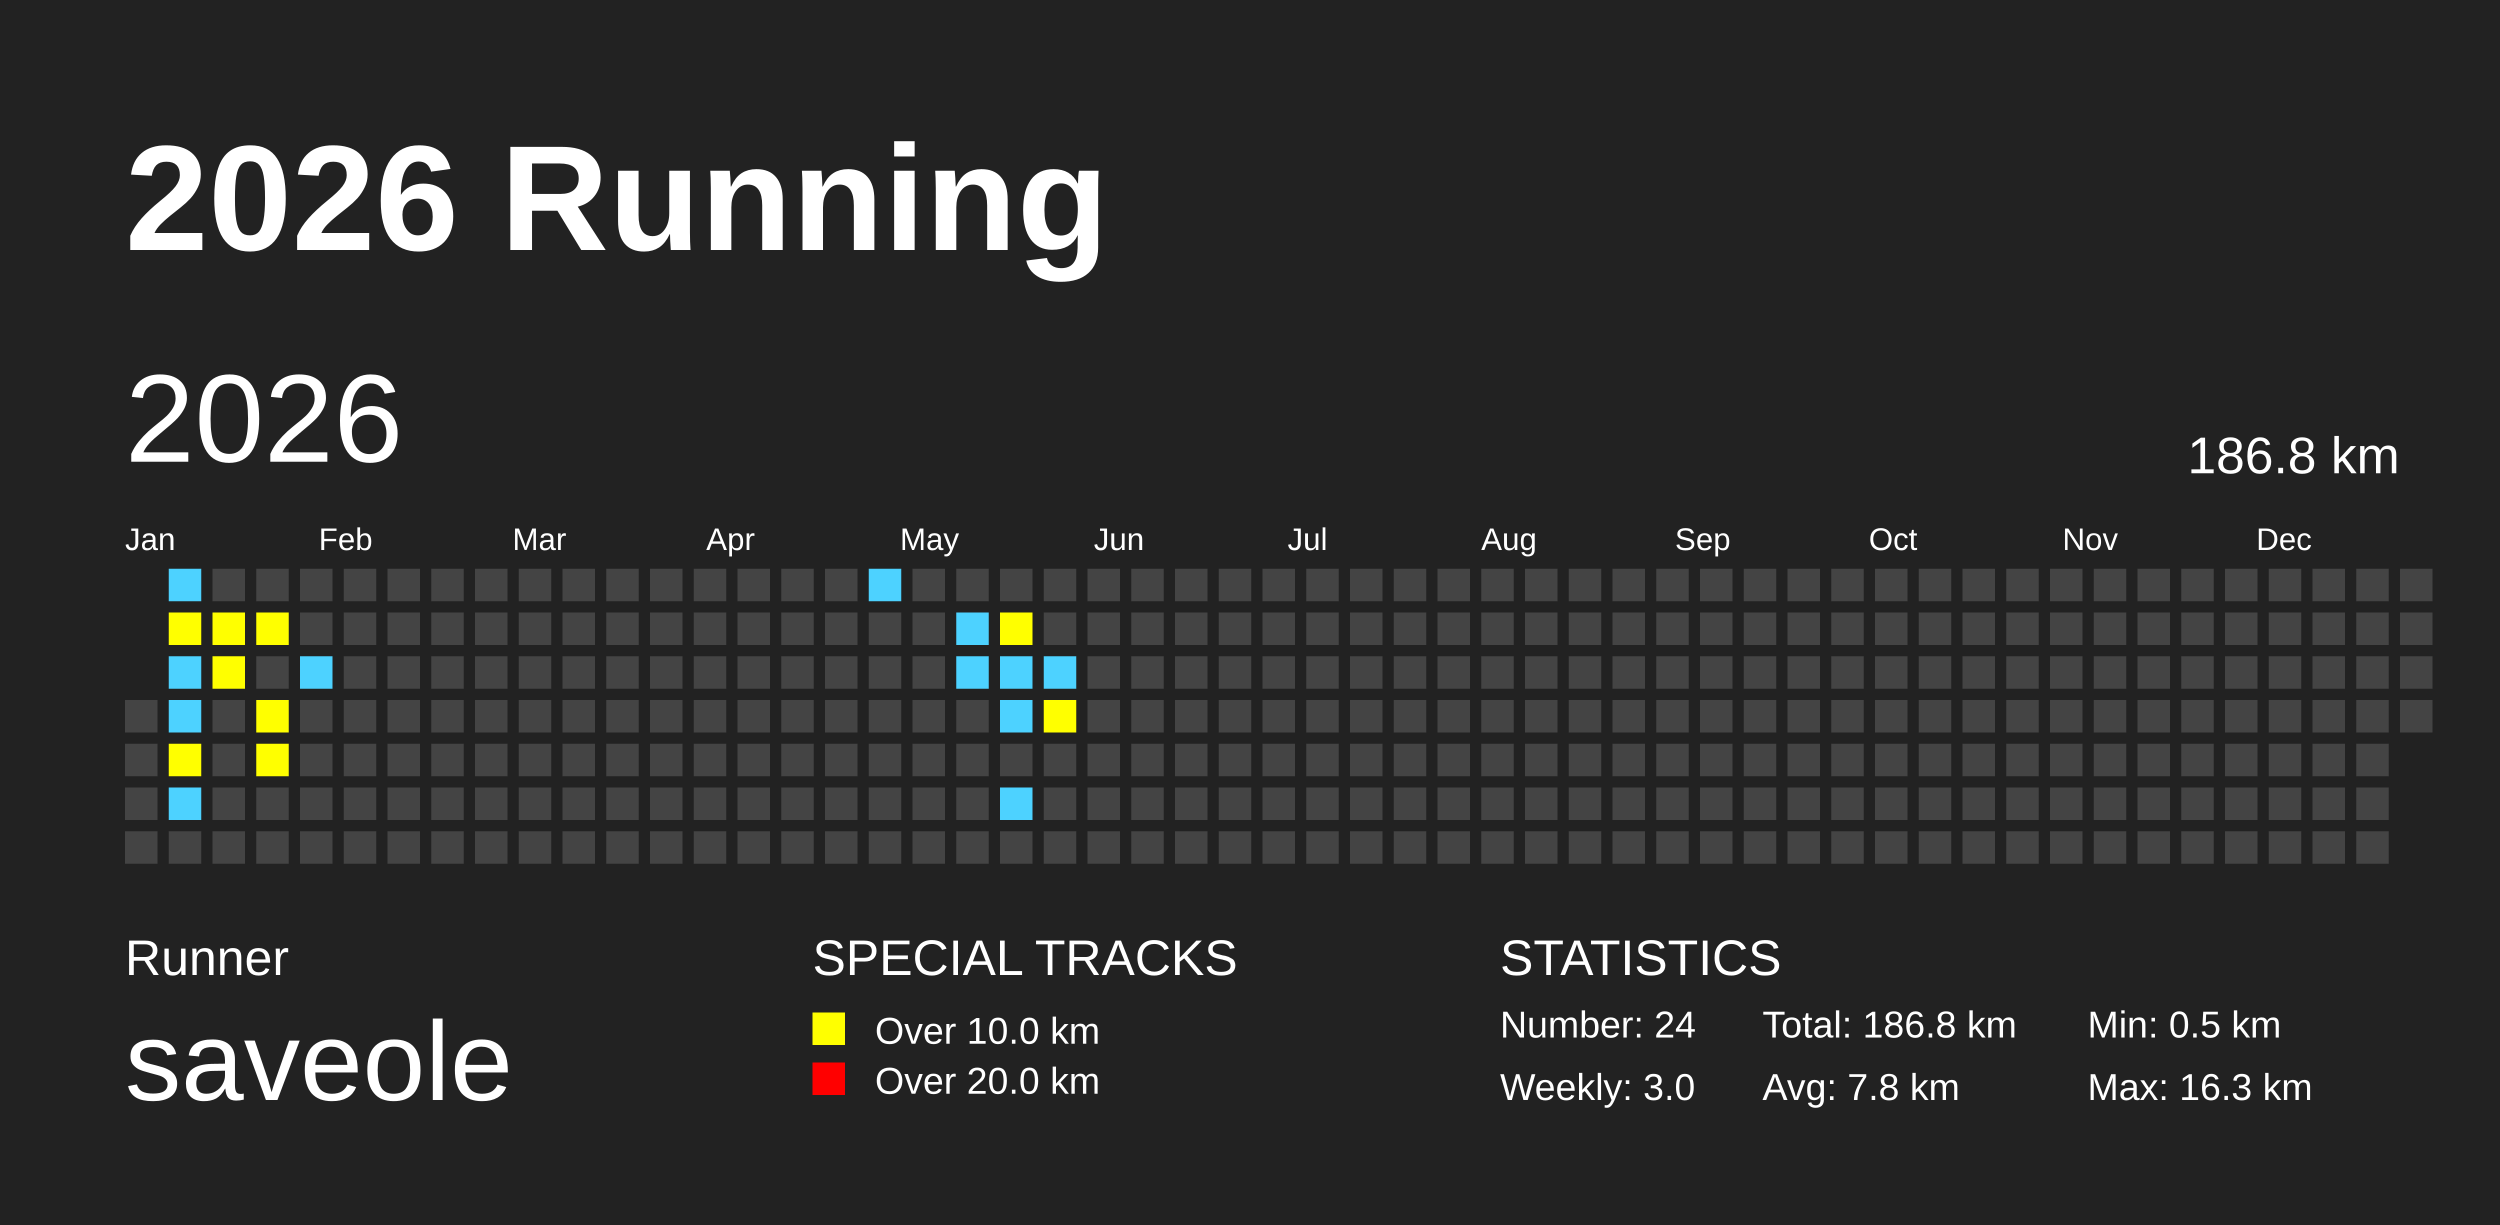
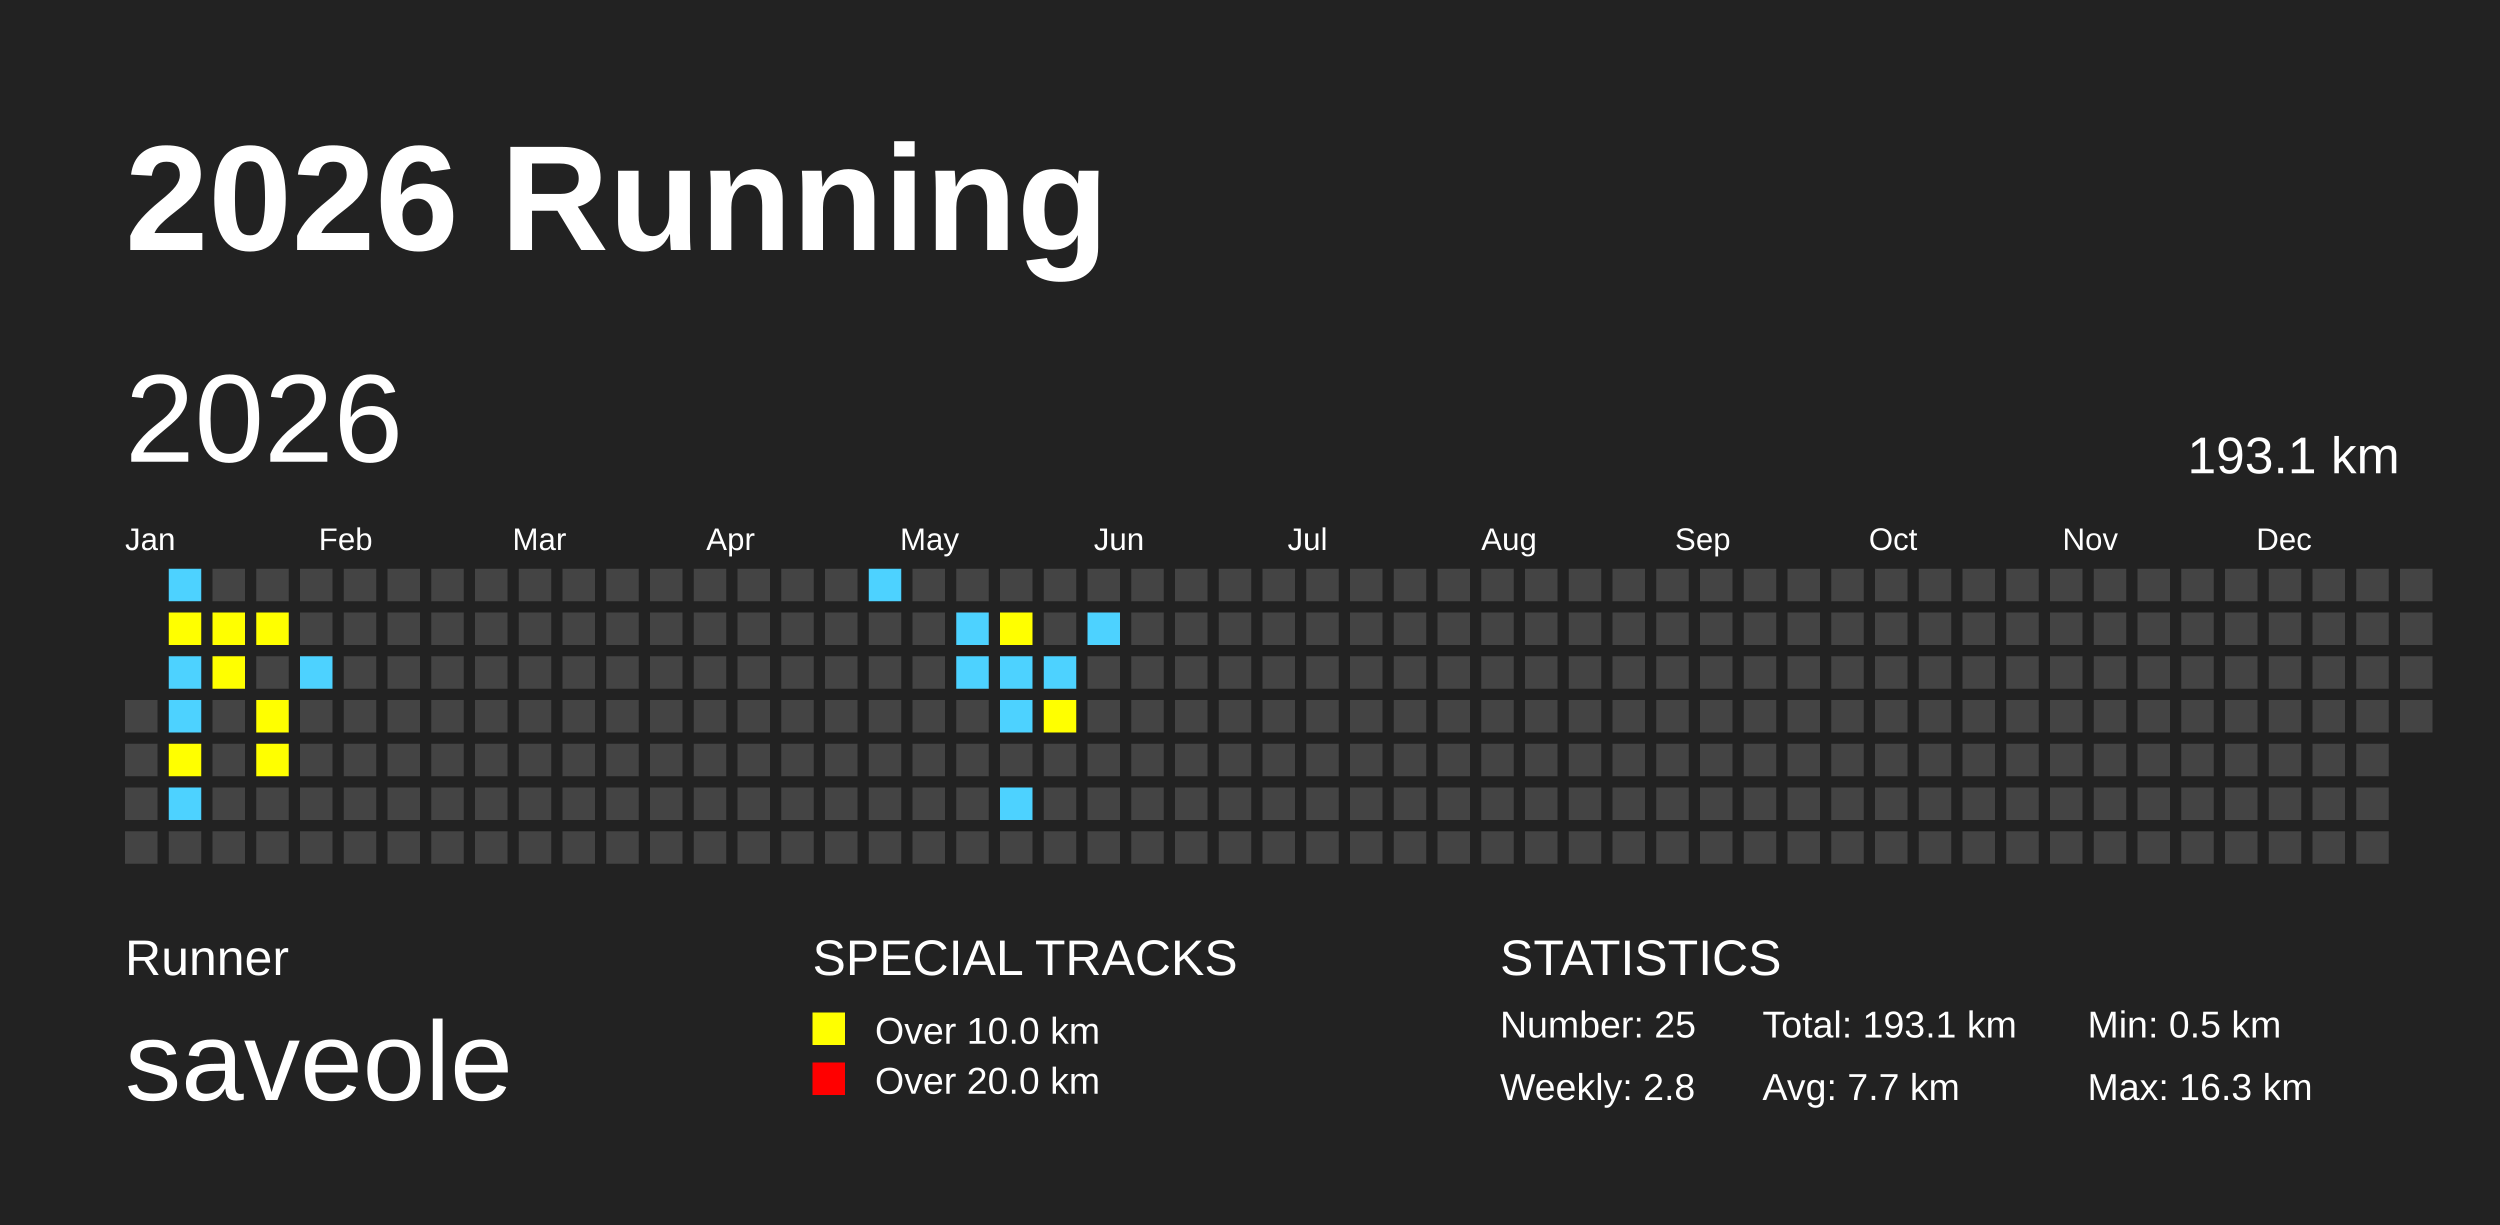
<svg xmlns="http://www.w3.org/2000/svg" baseProfile="full" height="98mm" version="1.1" viewBox="0,0,200,98" width="200mm">
  <defs />
  <rect fill="#222222" height="98" width="200" x="0" y="0" />
  <text fill="#FFFFFF" style="font-size:12px; font-family:Arial; font-weight:bold;" x="10" y="20">2026 Running</text>
  <text fill="#FFFFFF" style="font-size:4px; font-family:Arial" x="10" y="78">Runner</text>
  <text fill="#FFFFFF" style="font-size:9px; font-family:Arial" x="10" y="88">saveole</text>
  <text fill="#FFFFFF" style="font-size:4px; font-family:Arial" x="65" y="78">SPECIAL TRACKS</text>
  <rect fill="yellow" height="2.6" width="2.6" x="65" y="81" />
  <text fill="#FFFFFF" style="font-size:3px; font-family:Arial" x="70" y="83.5">Over 10.0 km</text>
  <rect fill="red" height="2.6" width="2.6" x="65" y="85" />
  <text fill="#FFFFFF" style="font-size:3px; font-family:Arial" x="70" y="87.5">Over 20.0 km</text>
  <text fill="#FFFFFF" style="font-size:4px; font-family:Arial" x="120" y="78">STATISTICS</text>
-   <text fill="#FFFFFF" style="font-size:3px; font-family:Arial" x="120" y="83">Number: 24</text>
-   <text fill="#FFFFFF" style="font-size:3px; font-family:Arial" x="120" y="88">Weekly: 3.0</text>
-   <text fill="#FFFFFF" style="font-size:3px; font-family:Arial" x="141" y="83">Total: 186.8 km</text>
-   <text fill="#FFFFFF" style="font-size:3px; font-family:Arial" x="141" y="88">Avg: 7.8 km</text>
+   <text fill="#FFFFFF" style="font-size:3px; font-family:Arial" x="120" y="83">Number: 25</text>
+   <text fill="#FFFFFF" style="font-size:3px; font-family:Arial" x="120" y="88">Weekly: 2.8</text>
+   <text fill="#FFFFFF" style="font-size:3px; font-family:Arial" x="141" y="83">Total: 193.1 km</text>
+   <text fill="#FFFFFF" style="font-size:3px; font-family:Arial" x="141" y="88">Avg: 7.7 km</text>
  <text fill="#FFFFFF" style="font-size:3px; font-family:Arial" x="167" y="83">Min: 0.5 km</text>
  <text fill="#FFFFFF" style="font-size:3px; font-family:Arial" x="167" y="88">Max: 16.3 km</text>
  <text dominant-baseline="hanging" fill="#FFFFFF" style="font-size:10.0px; font-family:Arial;" x="10" y="30">2026</text>
-   <text dominant-baseline="hanging" fill="#FFFFFF" style="font-size:4.125px; font-family:Arial;" x="175" y="35">186.8 km</text>
+   <text dominant-baseline="hanging" fill="#FFFFFF" style="font-size:4.125px; font-family:Arial;" x="175" y="35">193.1 km</text>
  <text fill="#FFFFFF" style="font-size:2.5px; font-family:Arial" x="10.0" y="44">Jan</text>
  <text fill="#FFFFFF" style="font-size:2.5px; font-family:Arial" x="25.5" y="44">Feb</text>
  <text fill="#FFFFFF" style="font-size:2.5px; font-family:Arial" x="41.0" y="44">Mar</text>
  <text fill="#FFFFFF" style="font-size:2.5px; font-family:Arial" x="56.5" y="44">Apr</text>
  <text fill="#FFFFFF" style="font-size:2.5px; font-family:Arial" x="72.0" y="44">May</text>
  <text fill="#FFFFFF" style="font-size:2.5px; font-family:Arial" x="87.5" y="44">Jun</text>
  <text fill="#FFFFFF" style="font-size:2.5px; font-family:Arial" x="103.0" y="44">Jul</text>
  <text fill="#FFFFFF" style="font-size:2.5px; font-family:Arial" x="118.5" y="44">Aug</text>
  <text fill="#FFFFFF" style="font-size:2.5px; font-family:Arial" x="134.0" y="44">Sep</text>
  <text fill="#FFFFFF" style="font-size:2.5px; font-family:Arial" x="149.5" y="44">Oct</text>
  <text fill="#FFFFFF" style="font-size:2.5px; font-family:Arial" x="165.0" y="44">Nov</text>
  <text fill="#FFFFFF" style="font-size:2.5px; font-family:Arial" x="180.5" y="44">Dec</text>
  <rect fill="#444444" height="2.6" width="2.6" x="10.0" y="56.0" />
  <rect fill="#444444" height="2.6" width="2.6" x="10.0" y="59.5" />
  <rect fill="#444444" height="2.6" width="2.6" x="10.0" y="63.0" />
  <rect fill="#444444" height="2.6" width="2.6" x="10.0" y="66.5" />
  <rect fill="#4DD2FF" height="2.6" width="2.6" x="13.5" y="45.5" />
  <rect fill="yellow" height="2.6" width="2.6" x="13.5" y="49.0" />
  <rect fill="#4DD2FF" height="2.6" width="2.6" x="13.5" y="52.5" />
  <rect fill="#4DD2FF" height="2.6" width="2.6" x="13.5" y="56.0" />
  <rect fill="yellow" height="2.6" width="2.6" x="13.5" y="59.5" />
  <rect fill="#4DD2FF" height="2.6" width="2.6" x="13.5" y="63.0" />
  <rect fill="#444444" height="2.6" width="2.6" x="13.5" y="66.5" />
  <rect fill="#444444" height="2.6" width="2.6" x="17.0" y="45.5" />
  <rect fill="yellow" height="2.6" width="2.6" x="17.0" y="49.0" />
  <rect fill="yellow" height="2.6" width="2.6" x="17.0" y="52.5" />
  <rect fill="#444444" height="2.6" width="2.6" x="17.0" y="56.0" />
  <rect fill="#444444" height="2.6" width="2.6" x="17.0" y="59.5" />
  <rect fill="#444444" height="2.6" width="2.6" x="17.0" y="63.0" />
  <rect fill="#444444" height="2.6" width="2.6" x="17.0" y="66.5" />
  <rect fill="#444444" height="2.6" width="2.6" x="20.5" y="45.5" />
  <rect fill="yellow" height="2.6" width="2.6" x="20.5" y="49.0" />
  <rect fill="#444444" height="2.6" width="2.6" x="20.5" y="52.5" />
  <rect fill="yellow" height="2.6" width="2.6" x="20.5" y="56.0" />
  <rect fill="yellow" height="2.6" width="2.6" x="20.5" y="59.5" />
  <rect fill="#444444" height="2.6" width="2.6" x="20.5" y="63.0" />
  <rect fill="#444444" height="2.6" width="2.6" x="20.5" y="66.5" />
  <rect fill="#444444" height="2.6" width="2.6" x="24.0" y="45.5" />
  <rect fill="#444444" height="2.6" width="2.6" x="24.0" y="49.0" />
  <rect fill="#4DD2FF" height="2.6" width="2.6" x="24.0" y="52.5" />
  <rect fill="#444444" height="2.6" width="2.6" x="24.0" y="56.0" />
  <rect fill="#444444" height="2.6" width="2.6" x="24.0" y="59.5" />
  <rect fill="#444444" height="2.6" width="2.6" x="24.0" y="63.0" />
  <rect fill="#444444" height="2.6" width="2.6" x="24.0" y="66.5" />
  <rect fill="#444444" height="2.6" width="2.6" x="27.5" y="45.5" />
  <rect fill="#444444" height="2.6" width="2.6" x="27.5" y="49.0" />
  <rect fill="#444444" height="2.6" width="2.6" x="27.5" y="52.5" />
  <rect fill="#444444" height="2.6" width="2.6" x="27.5" y="56.0" />
  <rect fill="#444444" height="2.6" width="2.6" x="27.5" y="59.5" />
  <rect fill="#444444" height="2.6" width="2.6" x="27.5" y="63.0" />
  <rect fill="#444444" height="2.6" width="2.6" x="27.5" y="66.5" />
  <rect fill="#444444" height="2.6" width="2.6" x="31.0" y="45.5" />
  <rect fill="#444444" height="2.6" width="2.6" x="31.0" y="49.0" />
  <rect fill="#444444" height="2.6" width="2.6" x="31.0" y="52.5" />
  <rect fill="#444444" height="2.6" width="2.6" x="31.0" y="56.0" />
  <rect fill="#444444" height="2.6" width="2.6" x="31.0" y="59.5" />
  <rect fill="#444444" height="2.6" width="2.6" x="31.0" y="63.0" />
  <rect fill="#444444" height="2.6" width="2.6" x="31.0" y="66.5" />
  <rect fill="#444444" height="2.6" width="2.6" x="34.5" y="45.5" />
  <rect fill="#444444" height="2.6" width="2.6" x="34.5" y="49.0" />
  <rect fill="#444444" height="2.6" width="2.6" x="34.5" y="52.5" />
  <rect fill="#444444" height="2.6" width="2.6" x="34.5" y="56.0" />
  <rect fill="#444444" height="2.6" width="2.6" x="34.5" y="59.5" />
  <rect fill="#444444" height="2.6" width="2.6" x="34.5" y="63.0" />
  <rect fill="#444444" height="2.6" width="2.6" x="34.5" y="66.5" />
  <rect fill="#444444" height="2.6" width="2.6" x="38.0" y="45.5" />
  <rect fill="#444444" height="2.6" width="2.6" x="38.0" y="49.0" />
  <rect fill="#444444" height="2.6" width="2.6" x="38.0" y="52.5" />
  <rect fill="#444444" height="2.6" width="2.6" x="38.0" y="56.0" />
  <rect fill="#444444" height="2.6" width="2.6" x="38.0" y="59.5" />
  <rect fill="#444444" height="2.6" width="2.6" x="38.0" y="63.0" />
  <rect fill="#444444" height="2.6" width="2.6" x="38.0" y="66.5" />
  <rect fill="#444444" height="2.6" width="2.6" x="41.5" y="45.5" />
  <rect fill="#444444" height="2.6" width="2.6" x="41.5" y="49.0" />
  <rect fill="#444444" height="2.6" width="2.6" x="41.5" y="52.5" />
  <rect fill="#444444" height="2.6" width="2.6" x="41.5" y="56.0" />
  <rect fill="#444444" height="2.6" width="2.6" x="41.5" y="59.5" />
  <rect fill="#444444" height="2.6" width="2.6" x="41.5" y="63.0" />
  <rect fill="#444444" height="2.6" width="2.6" x="41.5" y="66.5" />
  <rect fill="#444444" height="2.6" width="2.6" x="45.0" y="45.5" />
  <rect fill="#444444" height="2.6" width="2.6" x="45.0" y="49.0" />
  <rect fill="#444444" height="2.6" width="2.6" x="45.0" y="52.5" />
  <rect fill="#444444" height="2.6" width="2.6" x="45.0" y="56.0" />
  <rect fill="#444444" height="2.6" width="2.6" x="45.0" y="59.5" />
  <rect fill="#444444" height="2.6" width="2.6" x="45.0" y="63.0" />
  <rect fill="#444444" height="2.6" width="2.6" x="45.0" y="66.5" />
  <rect fill="#444444" height="2.6" width="2.6" x="48.5" y="45.5" />
  <rect fill="#444444" height="2.6" width="2.6" x="48.5" y="49.0" />
  <rect fill="#444444" height="2.6" width="2.6" x="48.5" y="52.5" />
  <rect fill="#444444" height="2.6" width="2.6" x="48.5" y="56.0" />
  <rect fill="#444444" height="2.6" width="2.6" x="48.5" y="59.5" />
  <rect fill="#444444" height="2.6" width="2.6" x="48.5" y="63.0" />
  <rect fill="#444444" height="2.6" width="2.6" x="48.5" y="66.5" />
  <rect fill="#444444" height="2.6" width="2.6" x="52.0" y="45.5" />
  <rect fill="#444444" height="2.6" width="2.6" x="52.0" y="49.0" />
  <rect fill="#444444" height="2.6" width="2.6" x="52.0" y="52.5" />
  <rect fill="#444444" height="2.6" width="2.6" x="52.0" y="56.0" />
  <rect fill="#444444" height="2.6" width="2.6" x="52.0" y="59.5" />
  <rect fill="#444444" height="2.6" width="2.6" x="52.0" y="63.0" />
  <rect fill="#444444" height="2.6" width="2.6" x="52.0" y="66.5" />
  <rect fill="#444444" height="2.6" width="2.6" x="55.5" y="45.5" />
  <rect fill="#444444" height="2.6" width="2.6" x="55.5" y="49.0" />
  <rect fill="#444444" height="2.6" width="2.6" x="55.5" y="52.5" />
  <rect fill="#444444" height="2.6" width="2.6" x="55.5" y="56.0" />
  <rect fill="#444444" height="2.6" width="2.6" x="55.5" y="59.5" />
  <rect fill="#444444" height="2.6" width="2.6" x="55.5" y="63.0" />
  <rect fill="#444444" height="2.6" width="2.6" x="55.5" y="66.5" />
  <rect fill="#444444" height="2.6" width="2.6" x="59.0" y="45.5" />
  <rect fill="#444444" height="2.6" width="2.6" x="59.0" y="49.0" />
  <rect fill="#444444" height="2.6" width="2.6" x="59.0" y="52.5" />
  <rect fill="#444444" height="2.6" width="2.6" x="59.0" y="56.0" />
  <rect fill="#444444" height="2.6" width="2.6" x="59.0" y="59.5" />
  <rect fill="#444444" height="2.6" width="2.6" x="59.0" y="63.0" />
  <rect fill="#444444" height="2.6" width="2.6" x="59.0" y="66.5" />
  <rect fill="#444444" height="2.6" width="2.6" x="62.5" y="45.5" />
  <rect fill="#444444" height="2.6" width="2.6" x="62.5" y="49.0" />
  <rect fill="#444444" height="2.6" width="2.6" x="62.5" y="52.5" />
  <rect fill="#444444" height="2.6" width="2.6" x="62.5" y="56.0" />
  <rect fill="#444444" height="2.6" width="2.6" x="62.5" y="59.5" />
  <rect fill="#444444" height="2.6" width="2.6" x="62.5" y="63.0" />
  <rect fill="#444444" height="2.6" width="2.6" x="62.5" y="66.5" />
  <rect fill="#444444" height="2.6" width="2.6" x="66.0" y="45.5" />
  <rect fill="#444444" height="2.6" width="2.6" x="66.0" y="49.0" />
  <rect fill="#444444" height="2.6" width="2.6" x="66.0" y="52.5" />
  <rect fill="#444444" height="2.6" width="2.6" x="66.0" y="56.0" />
  <rect fill="#444444" height="2.6" width="2.6" x="66.0" y="59.5" />
  <rect fill="#444444" height="2.6" width="2.6" x="66.0" y="63.0" />
  <rect fill="#444444" height="2.6" width="2.6" x="66.0" y="66.5" />
  <rect fill="#4DD2FF" height="2.6" width="2.6" x="69.5" y="45.5" />
  <rect fill="#444444" height="2.6" width="2.6" x="69.5" y="49.0" />
  <rect fill="#444444" height="2.6" width="2.6" x="69.5" y="52.5" />
  <rect fill="#444444" height="2.6" width="2.6" x="69.5" y="56.0" />
  <rect fill="#444444" height="2.6" width="2.6" x="69.5" y="59.5" />
  <rect fill="#444444" height="2.6" width="2.6" x="69.5" y="63.0" />
  <rect fill="#444444" height="2.6" width="2.6" x="69.5" y="66.5" />
  <rect fill="#444444" height="2.6" width="2.6" x="73.0" y="45.5" />
  <rect fill="#444444" height="2.6" width="2.6" x="73.0" y="49.0" />
  <rect fill="#444444" height="2.6" width="2.6" x="73.0" y="52.5" />
  <rect fill="#444444" height="2.6" width="2.6" x="73.0" y="56.0" />
  <rect fill="#444444" height="2.6" width="2.6" x="73.0" y="59.5" />
  <rect fill="#444444" height="2.6" width="2.6" x="73.0" y="63.0" />
  <rect fill="#444444" height="2.6" width="2.6" x="73.0" y="66.5" />
  <rect fill="#444444" height="2.6" width="2.6" x="76.5" y="45.5" />
  <rect fill="#4DD2FF" height="2.6" width="2.6" x="76.5" y="49.0" />
  <rect fill="#4DD2FF" height="2.6" width="2.6" x="76.5" y="52.5" />
  <rect fill="#444444" height="2.6" width="2.6" x="76.5" y="56.0" />
  <rect fill="#444444" height="2.6" width="2.6" x="76.5" y="59.5" />
  <rect fill="#444444" height="2.6" width="2.6" x="76.5" y="63.0" />
  <rect fill="#444444" height="2.6" width="2.6" x="76.5" y="66.5" />
  <rect fill="#444444" height="2.6" width="2.6" x="80.0" y="45.5" />
  <rect fill="yellow" height="2.6" width="2.6" x="80.0" y="49.0" />
  <rect fill="#4DD2FF" height="2.6" width="2.6" x="80.0" y="52.5" />
  <rect fill="#4DD2FF" height="2.6" width="2.6" x="80.0" y="56.0" />
  <rect fill="#444444" height="2.6" width="2.6" x="80.0" y="59.5" />
  <rect fill="#4DD2FF" height="2.6" width="2.6" x="80.0" y="63.0" />
  <rect fill="#444444" height="2.6" width="2.6" x="80.0" y="66.5" />
  <rect fill="#444444" height="2.6" width="2.6" x="83.5" y="45.5" />
  <rect fill="#444444" height="2.6" width="2.6" x="83.5" y="49.0" />
  <rect fill="#4DD2FF" height="2.6" width="2.6" x="83.5" y="52.5" />
  <rect fill="yellow" height="2.6" width="2.6" x="83.5" y="56.0" />
  <rect fill="#444444" height="2.6" width="2.6" x="83.5" y="59.5" />
  <rect fill="#444444" height="2.6" width="2.6" x="83.5" y="63.0" />
  <rect fill="#444444" height="2.6" width="2.6" x="83.5" y="66.5" />
  <rect fill="#444444" height="2.6" width="2.6" x="87.0" y="45.5" />
-   <rect fill="#444444" height="2.6" width="2.6" x="87.0" y="49.0" />
+   <rect fill="#4DD2FF" height="2.6" width="2.6" x="87.0" y="49.0" />
  <rect fill="#444444" height="2.6" width="2.6" x="87.0" y="52.5" />
  <rect fill="#444444" height="2.6" width="2.6" x="87.0" y="56.0" />
  <rect fill="#444444" height="2.6" width="2.6" x="87.0" y="59.5" />
  <rect fill="#444444" height="2.6" width="2.6" x="87.0" y="63.0" />
  <rect fill="#444444" height="2.6" width="2.6" x="87.0" y="66.5" />
  <rect fill="#444444" height="2.6" width="2.6" x="90.5" y="45.5" />
  <rect fill="#444444" height="2.6" width="2.6" x="90.5" y="49.0" />
  <rect fill="#444444" height="2.6" width="2.6" x="90.5" y="52.5" />
  <rect fill="#444444" height="2.6" width="2.6" x="90.5" y="56.0" />
  <rect fill="#444444" height="2.6" width="2.6" x="90.5" y="59.5" />
  <rect fill="#444444" height="2.6" width="2.6" x="90.5" y="63.0" />
  <rect fill="#444444" height="2.6" width="2.6" x="90.5" y="66.5" />
  <rect fill="#444444" height="2.6" width="2.6" x="94.0" y="45.5" />
  <rect fill="#444444" height="2.6" width="2.6" x="94.0" y="49.0" />
  <rect fill="#444444" height="2.6" width="2.6" x="94.0" y="52.5" />
  <rect fill="#444444" height="2.6" width="2.6" x="94.0" y="56.0" />
  <rect fill="#444444" height="2.6" width="2.6" x="94.0" y="59.5" />
  <rect fill="#444444" height="2.6" width="2.6" x="94.0" y="63.0" />
  <rect fill="#444444" height="2.6" width="2.6" x="94.0" y="66.5" />
  <rect fill="#444444" height="2.6" width="2.6" x="97.5" y="45.5" />
  <rect fill="#444444" height="2.6" width="2.6" x="97.5" y="49.0" />
  <rect fill="#444444" height="2.6" width="2.6" x="97.5" y="52.5" />
  <rect fill="#444444" height="2.6" width="2.6" x="97.5" y="56.0" />
  <rect fill="#444444" height="2.6" width="2.6" x="97.5" y="59.5" />
  <rect fill="#444444" height="2.6" width="2.6" x="97.5" y="63.0" />
  <rect fill="#444444" height="2.6" width="2.6" x="97.5" y="66.5" />
  <rect fill="#444444" height="2.6" width="2.6" x="101.0" y="45.5" />
  <rect fill="#444444" height="2.6" width="2.6" x="101.0" y="49.0" />
  <rect fill="#444444" height="2.6" width="2.6" x="101.0" y="52.5" />
  <rect fill="#444444" height="2.6" width="2.6" x="101.0" y="56.0" />
  <rect fill="#444444" height="2.6" width="2.6" x="101.0" y="59.5" />
  <rect fill="#444444" height="2.6" width="2.6" x="101.0" y="63.0" />
  <rect fill="#444444" height="2.6" width="2.6" x="101.0" y="66.5" />
  <rect fill="#444444" height="2.6" width="2.6" x="104.5" y="45.5" />
  <rect fill="#444444" height="2.6" width="2.6" x="104.5" y="49.0" />
  <rect fill="#444444" height="2.6" width="2.6" x="104.5" y="52.5" />
  <rect fill="#444444" height="2.6" width="2.6" x="104.5" y="56.0" />
  <rect fill="#444444" height="2.6" width="2.6" x="104.5" y="59.5" />
  <rect fill="#444444" height="2.6" width="2.6" x="104.5" y="63.0" />
  <rect fill="#444444" height="2.6" width="2.6" x="104.5" y="66.5" />
  <rect fill="#444444" height="2.6" width="2.6" x="108.0" y="45.5" />
  <rect fill="#444444" height="2.6" width="2.6" x="108.0" y="49.0" />
  <rect fill="#444444" height="2.6" width="2.6" x="108.0" y="52.5" />
  <rect fill="#444444" height="2.6" width="2.6" x="108.0" y="56.0" />
  <rect fill="#444444" height="2.6" width="2.6" x="108.0" y="59.5" />
  <rect fill="#444444" height="2.6" width="2.6" x="108.0" y="63.0" />
  <rect fill="#444444" height="2.6" width="2.6" x="108.0" y="66.5" />
  <rect fill="#444444" height="2.6" width="2.6" x="111.5" y="45.5" />
  <rect fill="#444444" height="2.6" width="2.6" x="111.5" y="49.0" />
  <rect fill="#444444" height="2.6" width="2.6" x="111.5" y="52.5" />
  <rect fill="#444444" height="2.6" width="2.6" x="111.5" y="56.0" />
  <rect fill="#444444" height="2.6" width="2.6" x="111.5" y="59.5" />
  <rect fill="#444444" height="2.6" width="2.6" x="111.5" y="63.0" />
  <rect fill="#444444" height="2.6" width="2.6" x="111.5" y="66.5" />
  <rect fill="#444444" height="2.6" width="2.6" x="115.0" y="45.5" />
  <rect fill="#444444" height="2.6" width="2.6" x="115.0" y="49.0" />
  <rect fill="#444444" height="2.6" width="2.6" x="115.0" y="52.5" />
  <rect fill="#444444" height="2.6" width="2.6" x="115.0" y="56.0" />
  <rect fill="#444444" height="2.6" width="2.6" x="115.0" y="59.5" />
  <rect fill="#444444" height="2.6" width="2.6" x="115.0" y="63.0" />
  <rect fill="#444444" height="2.6" width="2.6" x="115.0" y="66.5" />
  <rect fill="#444444" height="2.6" width="2.6" x="118.5" y="45.5" />
  <rect fill="#444444" height="2.6" width="2.6" x="118.5" y="49.0" />
  <rect fill="#444444" height="2.6" width="2.6" x="118.5" y="52.5" />
  <rect fill="#444444" height="2.6" width="2.6" x="118.5" y="56.0" />
  <rect fill="#444444" height="2.6" width="2.6" x="118.5" y="59.5" />
  <rect fill="#444444" height="2.6" width="2.6" x="118.5" y="63.0" />
  <rect fill="#444444" height="2.6" width="2.6" x="118.5" y="66.5" />
  <rect fill="#444444" height="2.6" width="2.6" x="122.0" y="45.5" />
  <rect fill="#444444" height="2.6" width="2.6" x="122.0" y="49.0" />
  <rect fill="#444444" height="2.6" width="2.6" x="122.0" y="52.5" />
  <rect fill="#444444" height="2.6" width="2.6" x="122.0" y="56.0" />
  <rect fill="#444444" height="2.6" width="2.6" x="122.0" y="59.5" />
  <rect fill="#444444" height="2.6" width="2.6" x="122.0" y="63.0" />
  <rect fill="#444444" height="2.6" width="2.6" x="122.0" y="66.5" />
  <rect fill="#444444" height="2.6" width="2.6" x="125.5" y="45.5" />
  <rect fill="#444444" height="2.6" width="2.6" x="125.5" y="49.0" />
  <rect fill="#444444" height="2.6" width="2.6" x="125.5" y="52.5" />
  <rect fill="#444444" height="2.6" width="2.6" x="125.5" y="56.0" />
  <rect fill="#444444" height="2.6" width="2.6" x="125.5" y="59.5" />
  <rect fill="#444444" height="2.6" width="2.6" x="125.5" y="63.0" />
  <rect fill="#444444" height="2.6" width="2.6" x="125.5" y="66.5" />
  <rect fill="#444444" height="2.6" width="2.6" x="129.0" y="45.5" />
  <rect fill="#444444" height="2.6" width="2.6" x="129.0" y="49.0" />
  <rect fill="#444444" height="2.6" width="2.6" x="129.0" y="52.5" />
  <rect fill="#444444" height="2.6" width="2.6" x="129.0" y="56.0" />
  <rect fill="#444444" height="2.6" width="2.6" x="129.0" y="59.5" />
  <rect fill="#444444" height="2.6" width="2.6" x="129.0" y="63.0" />
  <rect fill="#444444" height="2.6" width="2.6" x="129.0" y="66.5" />
  <rect fill="#444444" height="2.6" width="2.6" x="132.5" y="45.5" />
  <rect fill="#444444" height="2.6" width="2.6" x="132.5" y="49.0" />
  <rect fill="#444444" height="2.6" width="2.6" x="132.5" y="52.5" />
  <rect fill="#444444" height="2.6" width="2.6" x="132.5" y="56.0" />
  <rect fill="#444444" height="2.6" width="2.6" x="132.5" y="59.5" />
  <rect fill="#444444" height="2.6" width="2.6" x="132.5" y="63.0" />
  <rect fill="#444444" height="2.6" width="2.6" x="132.5" y="66.5" />
  <rect fill="#444444" height="2.6" width="2.6" x="136.0" y="45.5" />
  <rect fill="#444444" height="2.6" width="2.6" x="136.0" y="49.0" />
  <rect fill="#444444" height="2.6" width="2.6" x="136.0" y="52.5" />
  <rect fill="#444444" height="2.6" width="2.6" x="136.0" y="56.0" />
  <rect fill="#444444" height="2.6" width="2.6" x="136.0" y="59.5" />
  <rect fill="#444444" height="2.6" width="2.6" x="136.0" y="63.0" />
  <rect fill="#444444" height="2.6" width="2.6" x="136.0" y="66.5" />
  <rect fill="#444444" height="2.6" width="2.6" x="139.5" y="45.5" />
  <rect fill="#444444" height="2.6" width="2.6" x="139.5" y="49.0" />
  <rect fill="#444444" height="2.6" width="2.6" x="139.5" y="52.5" />
  <rect fill="#444444" height="2.6" width="2.6" x="139.5" y="56.0" />
  <rect fill="#444444" height="2.6" width="2.6" x="139.5" y="59.5" />
  <rect fill="#444444" height="2.6" width="2.6" x="139.5" y="63.0" />
  <rect fill="#444444" height="2.6" width="2.6" x="139.5" y="66.5" />
  <rect fill="#444444" height="2.6" width="2.6" x="143.0" y="45.5" />
  <rect fill="#444444" height="2.6" width="2.6" x="143.0" y="49.0" />
  <rect fill="#444444" height="2.6" width="2.6" x="143.0" y="52.5" />
  <rect fill="#444444" height="2.6" width="2.6" x="143.0" y="56.0" />
  <rect fill="#444444" height="2.6" width="2.6" x="143.0" y="59.5" />
  <rect fill="#444444" height="2.6" width="2.6" x="143.0" y="63.0" />
  <rect fill="#444444" height="2.6" width="2.6" x="143.0" y="66.5" />
  <rect fill="#444444" height="2.6" width="2.6" x="146.5" y="45.5" />
  <rect fill="#444444" height="2.6" width="2.6" x="146.5" y="49.0" />
  <rect fill="#444444" height="2.6" width="2.6" x="146.5" y="52.5" />
  <rect fill="#444444" height="2.6" width="2.6" x="146.5" y="56.0" />
  <rect fill="#444444" height="2.6" width="2.6" x="146.5" y="59.5" />
  <rect fill="#444444" height="2.6" width="2.6" x="146.5" y="63.0" />
  <rect fill="#444444" height="2.6" width="2.6" x="146.5" y="66.5" />
  <rect fill="#444444" height="2.6" width="2.6" x="150.0" y="45.5" />
  <rect fill="#444444" height="2.6" width="2.6" x="150.0" y="49.0" />
  <rect fill="#444444" height="2.6" width="2.6" x="150.0" y="52.5" />
  <rect fill="#444444" height="2.6" width="2.6" x="150.0" y="56.0" />
  <rect fill="#444444" height="2.6" width="2.6" x="150.0" y="59.5" />
  <rect fill="#444444" height="2.6" width="2.6" x="150.0" y="63.0" />
  <rect fill="#444444" height="2.6" width="2.6" x="150.0" y="66.5" />
  <rect fill="#444444" height="2.6" width="2.6" x="153.5" y="45.5" />
  <rect fill="#444444" height="2.6" width="2.6" x="153.5" y="49.0" />
  <rect fill="#444444" height="2.6" width="2.6" x="153.5" y="52.5" />
  <rect fill="#444444" height="2.6" width="2.6" x="153.5" y="56.0" />
  <rect fill="#444444" height="2.6" width="2.6" x="153.5" y="59.5" />
  <rect fill="#444444" height="2.6" width="2.6" x="153.5" y="63.0" />
  <rect fill="#444444" height="2.6" width="2.6" x="153.5" y="66.5" />
  <rect fill="#444444" height="2.6" width="2.6" x="157.0" y="45.5" />
  <rect fill="#444444" height="2.6" width="2.6" x="157.0" y="49.0" />
  <rect fill="#444444" height="2.6" width="2.6" x="157.0" y="52.5" />
  <rect fill="#444444" height="2.6" width="2.6" x="157.0" y="56.0" />
  <rect fill="#444444" height="2.6" width="2.6" x="157.0" y="59.5" />
  <rect fill="#444444" height="2.6" width="2.6" x="157.0" y="63.0" />
  <rect fill="#444444" height="2.6" width="2.6" x="157.0" y="66.5" />
  <rect fill="#444444" height="2.6" width="2.6" x="160.5" y="45.5" />
  <rect fill="#444444" height="2.6" width="2.6" x="160.5" y="49.0" />
  <rect fill="#444444" height="2.6" width="2.6" x="160.5" y="52.5" />
  <rect fill="#444444" height="2.6" width="2.6" x="160.5" y="56.0" />
  <rect fill="#444444" height="2.6" width="2.6" x="160.5" y="59.5" />
  <rect fill="#444444" height="2.6" width="2.6" x="160.5" y="63.0" />
  <rect fill="#444444" height="2.6" width="2.6" x="160.5" y="66.5" />
  <rect fill="#444444" height="2.6" width="2.6" x="164.0" y="45.5" />
  <rect fill="#444444" height="2.6" width="2.6" x="164.0" y="49.0" />
  <rect fill="#444444" height="2.6" width="2.6" x="164.0" y="52.5" />
  <rect fill="#444444" height="2.6" width="2.6" x="164.0" y="56.0" />
  <rect fill="#444444" height="2.6" width="2.6" x="164.0" y="59.5" />
  <rect fill="#444444" height="2.6" width="2.6" x="164.0" y="63.0" />
  <rect fill="#444444" height="2.6" width="2.6" x="164.0" y="66.5" />
  <rect fill="#444444" height="2.6" width="2.6" x="167.5" y="45.5" />
  <rect fill="#444444" height="2.6" width="2.6" x="167.5" y="49.0" />
  <rect fill="#444444" height="2.6" width="2.6" x="167.5" y="52.5" />
  <rect fill="#444444" height="2.6" width="2.6" x="167.5" y="56.0" />
  <rect fill="#444444" height="2.6" width="2.6" x="167.5" y="59.5" />
  <rect fill="#444444" height="2.6" width="2.6" x="167.5" y="63.0" />
  <rect fill="#444444" height="2.6" width="2.6" x="167.5" y="66.5" />
  <rect fill="#444444" height="2.6" width="2.6" x="171.0" y="45.5" />
  <rect fill="#444444" height="2.6" width="2.6" x="171.0" y="49.0" />
  <rect fill="#444444" height="2.6" width="2.6" x="171.0" y="52.5" />
  <rect fill="#444444" height="2.6" width="2.6" x="171.0" y="56.0" />
  <rect fill="#444444" height="2.6" width="2.6" x="171.0" y="59.5" />
  <rect fill="#444444" height="2.6" width="2.6" x="171.0" y="63.0" />
  <rect fill="#444444" height="2.6" width="2.6" x="171.0" y="66.5" />
  <rect fill="#444444" height="2.6" width="2.6" x="174.5" y="45.5" />
  <rect fill="#444444" height="2.6" width="2.6" x="174.5" y="49.0" />
  <rect fill="#444444" height="2.6" width="2.6" x="174.5" y="52.5" />
  <rect fill="#444444" height="2.6" width="2.6" x="174.5" y="56.0" />
  <rect fill="#444444" height="2.6" width="2.6" x="174.5" y="59.5" />
  <rect fill="#444444" height="2.6" width="2.6" x="174.5" y="63.0" />
  <rect fill="#444444" height="2.6" width="2.6" x="174.5" y="66.5" />
  <rect fill="#444444" height="2.6" width="2.6" x="178.0" y="45.5" />
  <rect fill="#444444" height="2.6" width="2.6" x="178.0" y="49.0" />
  <rect fill="#444444" height="2.6" width="2.6" x="178.0" y="52.5" />
  <rect fill="#444444" height="2.6" width="2.6" x="178.0" y="56.0" />
  <rect fill="#444444" height="2.6" width="2.6" x="178.0" y="59.5" />
  <rect fill="#444444" height="2.6" width="2.6" x="178.0" y="63.0" />
  <rect fill="#444444" height="2.6" width="2.6" x="178.0" y="66.5" />
  <rect fill="#444444" height="2.6" width="2.6" x="181.5" y="45.5" />
  <rect fill="#444444" height="2.6" width="2.6" x="181.5" y="49.0" />
  <rect fill="#444444" height="2.6" width="2.6" x="181.5" y="52.5" />
  <rect fill="#444444" height="2.6" width="2.6" x="181.5" y="56.0" />
  <rect fill="#444444" height="2.6" width="2.6" x="181.5" y="59.5" />
  <rect fill="#444444" height="2.6" width="2.6" x="181.5" y="63.0" />
  <rect fill="#444444" height="2.6" width="2.6" x="181.5" y="66.5" />
  <rect fill="#444444" height="2.6" width="2.6" x="185.0" y="45.5" />
  <rect fill="#444444" height="2.6" width="2.6" x="185.0" y="49.0" />
  <rect fill="#444444" height="2.6" width="2.6" x="185.0" y="52.5" />
  <rect fill="#444444" height="2.6" width="2.6" x="185.0" y="56.0" />
  <rect fill="#444444" height="2.6" width="2.6" x="185.0" y="59.5" />
  <rect fill="#444444" height="2.6" width="2.6" x="185.0" y="63.0" />
  <rect fill="#444444" height="2.6" width="2.6" x="185.0" y="66.5" />
  <rect fill="#444444" height="2.6" width="2.6" x="188.5" y="45.5" />
  <rect fill="#444444" height="2.6" width="2.6" x="188.5" y="49.0" />
  <rect fill="#444444" height="2.6" width="2.6" x="188.5" y="52.5" />
  <rect fill="#444444" height="2.6" width="2.6" x="188.5" y="56.0" />
  <rect fill="#444444" height="2.6" width="2.6" x="188.5" y="59.5" />
  <rect fill="#444444" height="2.6" width="2.6" x="188.5" y="63.0" />
  <rect fill="#444444" height="2.6" width="2.6" x="188.5" y="66.5" />
  <rect fill="#444444" height="2.6" width="2.6" x="192.0" y="45.5" />
  <rect fill="#444444" height="2.6" width="2.6" x="192.0" y="49.0" />
  <rect fill="#444444" height="2.6" width="2.6" x="192.0" y="52.5" />
  <rect fill="#444444" height="2.6" width="2.6" x="192.0" y="56.0" />
</svg>
